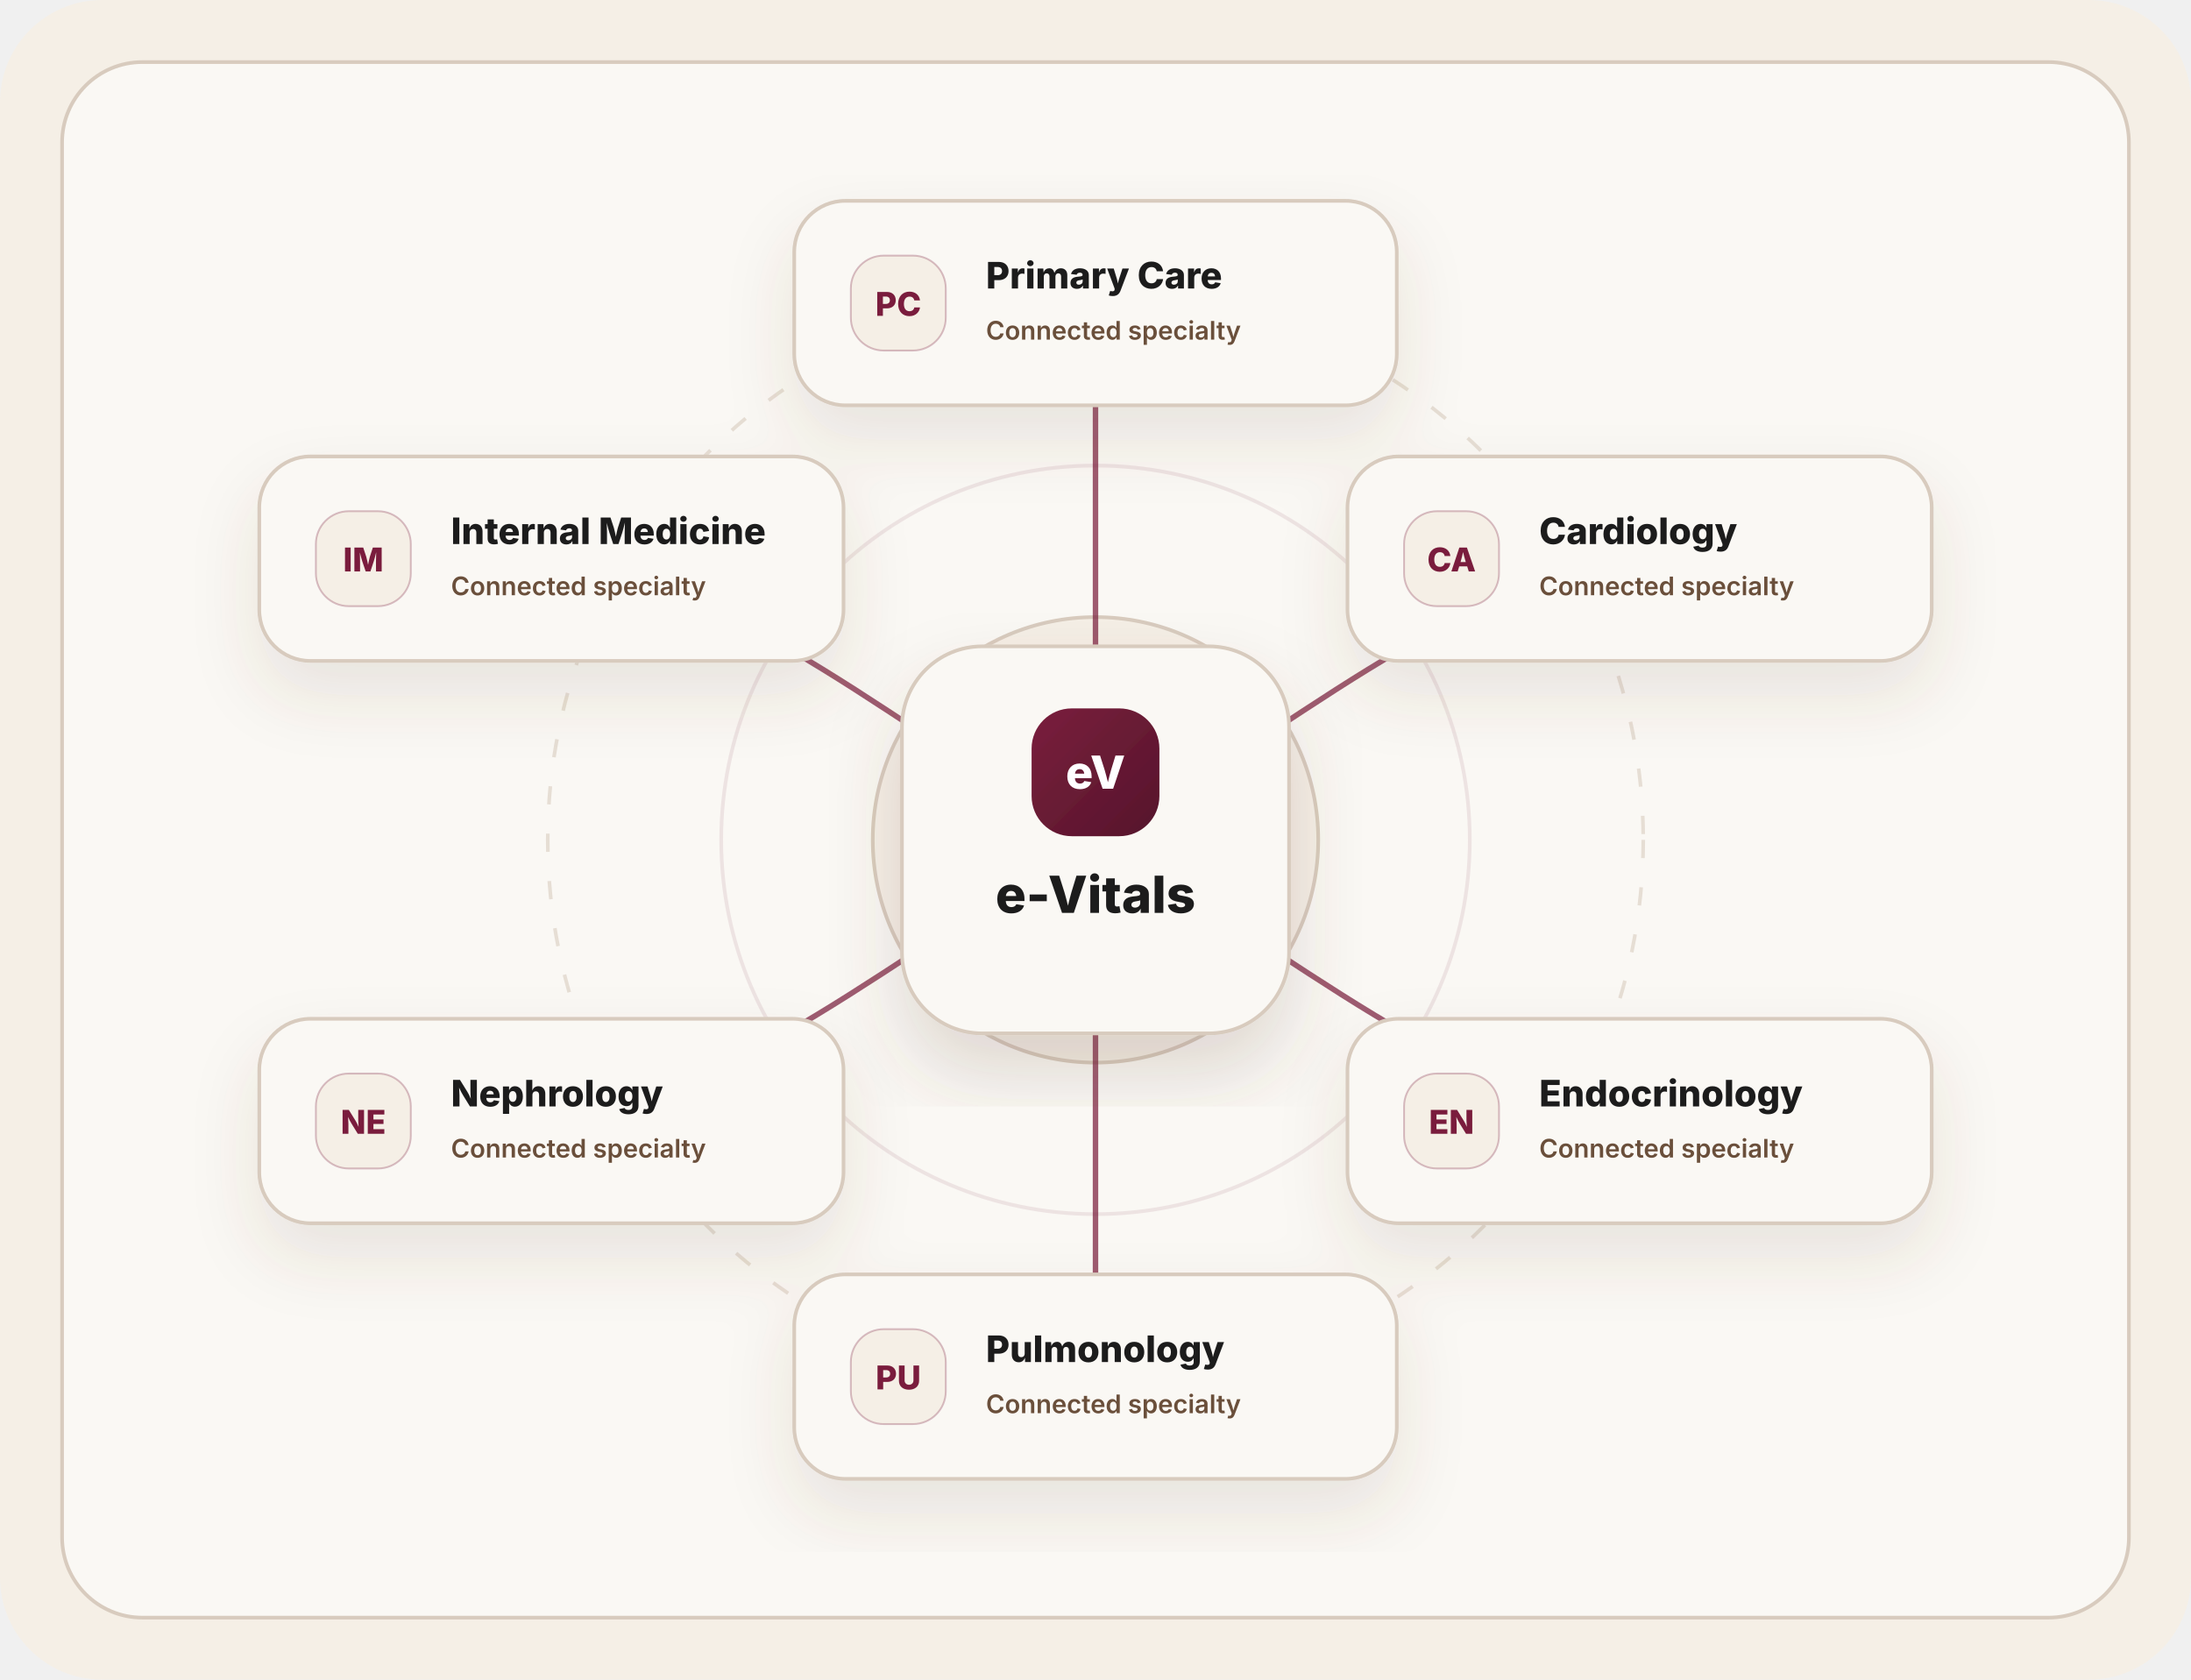
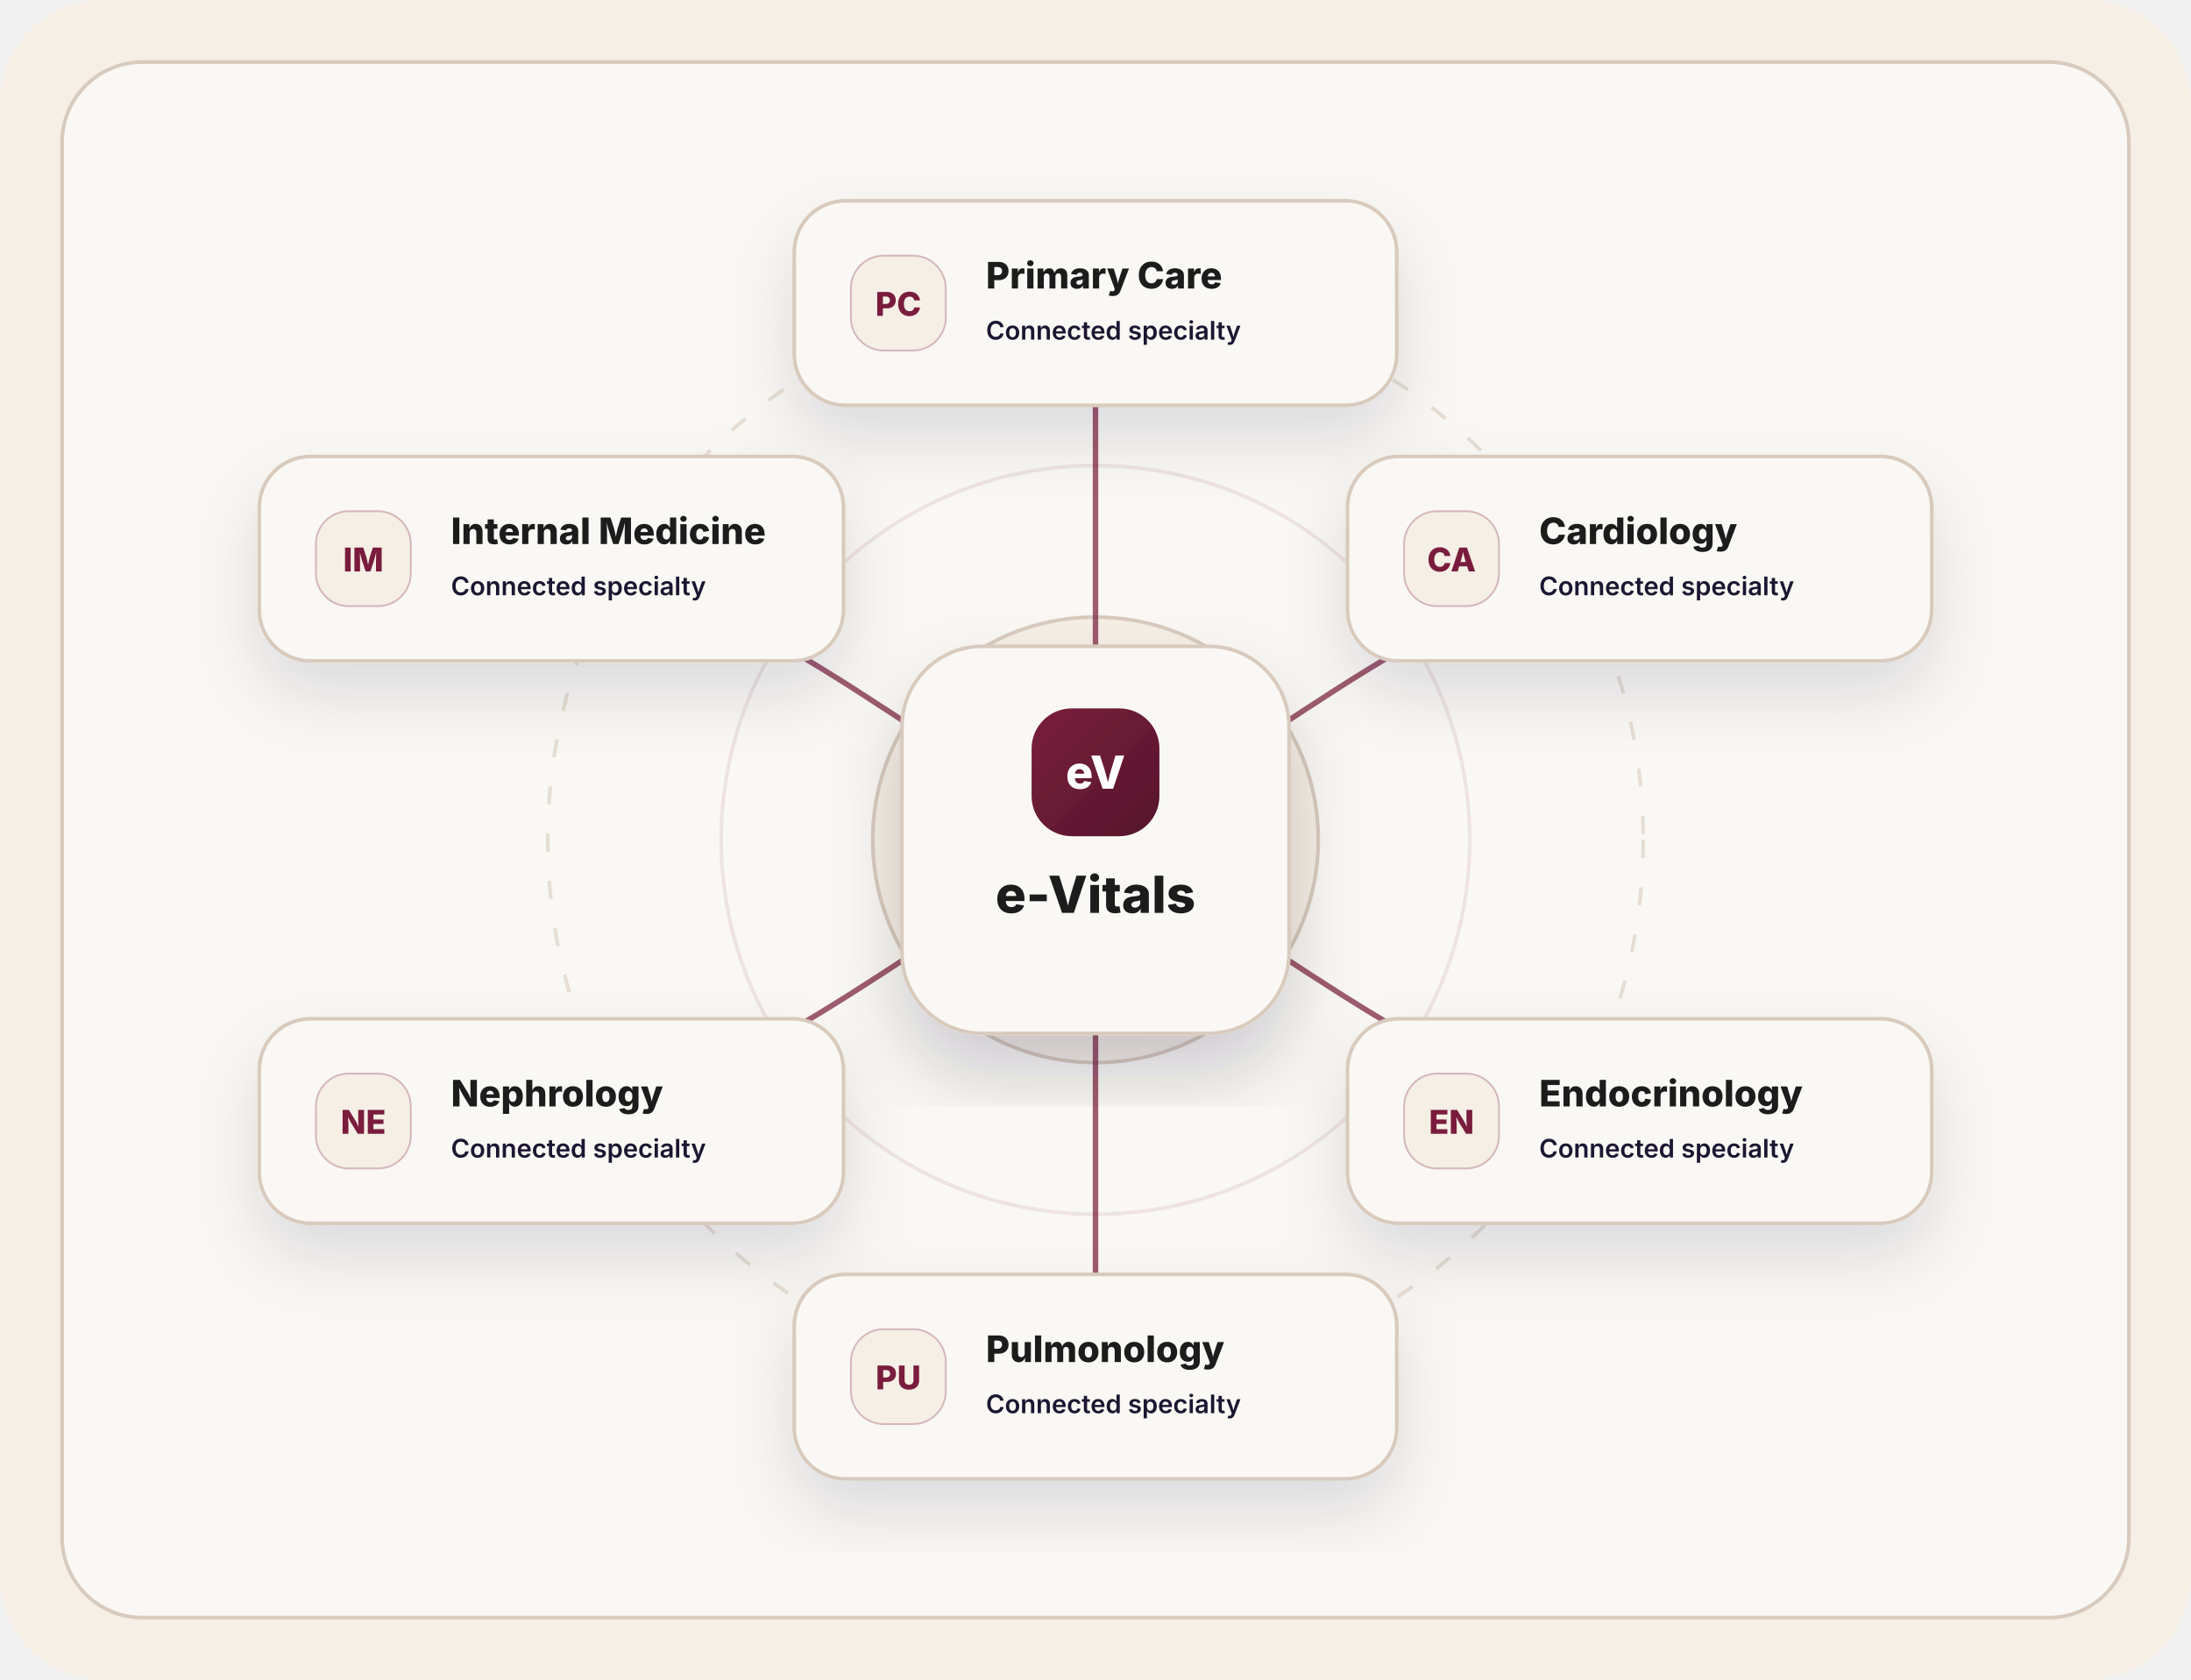
<svg xmlns="http://www.w3.org/2000/svg" width="1200" height="920" viewBox="0 0 1200 920" fill="none">
  <rect width="1200" height="920" rx="56" fill="#F5EFE6" />
  <rect x="34" y="34" width="1132" height="852" rx="44" fill="#FAF8F4" stroke="#D8CBBE" stroke-width="2" />
  <circle cx="600" cy="460" r="300" stroke="#D8CBBE" stroke-width="2" stroke-dasharray="10 16" opacity=".58" />
  <circle cx="600" cy="460" r="205" stroke="#7A1F3D" stroke-width="2" opacity=".10" />
  <circle cx="600" cy="460" r="122" fill="#F5EFE6" stroke="#D8CBBE" stroke-width="2" />
  <g opacity=".72" stroke="#7A1F3D" stroke-width="3" stroke-linecap="round">
    <path d="M600 460 C600 350 600 274 600 190" />
    <path d="M600 460 C708 402 790 320 902 306" />
    <path d="M600 460 C714 524 792 600 902 614" />
    <path d="M600 460 C600 570 600 646 600 730" />
    <path d="M600 460 C486 524 408 600 298 614" />
    <path d="M600 460 C492 402 410 320 298 306" />
  </g>
  <g filter="url(#shadow)">
    <rect x="494" y="354" width="212" height="212" rx="44" fill="#FAF8F4" stroke="#D8CBBE" stroke-width="2" />
    <rect x="565" y="388" width="70" height="70" rx="22" fill="url(#burgundy)" />
    <text x="600" y="432" text-anchor="middle" fill="white" font-family="Inter, Arial, sans-serif" font-size="25" font-weight="800">eV</text>
    <text x="600" y="500" text-anchor="middle" fill="#1F1F1F" font-family="Inter, Arial, sans-serif" font-size="28" font-weight="800">e-Vitals</text>
  </g>
  <g filter="url(#cardShadow)" font-family="Inter, Arial, sans-serif">
    <g>
      <rect x="435" y="110" width="330" height="112" rx="28" fill="#FAF8F4" stroke="#D8CBBE" stroke-width="2" />
      <rect x="466" y="140" width="52" height="52" rx="18" fill="#F5EFE6" stroke="#7A1F3D" stroke-opacity=".28" />
      <text x="492" y="173" text-anchor="middle" fill="#7A1F3D" font-size="18" font-weight="800">PC</text>
      <text x="540" y="158" fill="#1F1F1F" font-size="20" font-weight="800">Primary Care</text>
-       <text x="540" y="186" fill="#6B4F3A" font-size="14" font-weight="600">Connected specialty</text>
+       <text x="540" y="186" fill="#1B1630" font-size="14" font-weight="600">Connected specialty</text>
    </g>
    <g>
      <rect x="738" y="250" width="320" height="112" rx="28" fill="#FAF8F4" stroke="#D8CBBE" stroke-width="2" />
      <rect x="769" y="280" width="52" height="52" rx="18" fill="#F5EFE6" stroke="#7A1F3D" stroke-opacity=".28" />
      <text x="795" y="313" text-anchor="middle" fill="#7A1F3D" font-size="18" font-weight="800">CA</text>
      <text x="843" y="298" fill="#1F1F1F" font-size="20" font-weight="800">Cardiology</text>
-       <text x="843" y="326" fill="#6B4F3A" font-size="14" font-weight="600">Connected specialty</text>
+       <text x="843" y="326" fill="#1B1630" font-size="14" font-weight="600">Connected specialty</text>
    </g>
    <g>
      <rect x="738" y="558" width="320" height="112" rx="28" fill="#FAF8F4" stroke="#D8CBBE" stroke-width="2" />
      <rect x="769" y="588" width="52" height="52" rx="18" fill="#F5EFE6" stroke="#7A1F3D" stroke-opacity=".28" />
      <text x="795" y="621" text-anchor="middle" fill="#7A1F3D" font-size="18" font-weight="800">EN</text>
      <text x="843" y="606" fill="#1F1F1F" font-size="20" font-weight="800">Endocrinology</text>
-       <text x="843" y="634" fill="#6B4F3A" font-size="14" font-weight="600">Connected specialty</text>
+       <text x="843" y="634" fill="#1B1630" font-size="14" font-weight="600">Connected specialty</text>
    </g>
    <g>
      <rect x="435" y="698" width="330" height="112" rx="28" fill="#FAF8F4" stroke="#D8CBBE" stroke-width="2" />
      <rect x="466" y="728" width="52" height="52" rx="18" fill="#F5EFE6" stroke="#7A1F3D" stroke-opacity=".28" />
      <text x="492" y="761" text-anchor="middle" fill="#7A1F3D" font-size="18" font-weight="800">PU</text>
      <text x="540" y="746" fill="#1F1F1F" font-size="20" font-weight="800">Pulmonology</text>
-       <text x="540" y="774" fill="#6B4F3A" font-size="14" font-weight="600">Connected specialty</text>
+       <text x="540" y="774" fill="#1B1630" font-size="14" font-weight="600">Connected specialty</text>
    </g>
    <g>
      <rect x="142" y="558" width="320" height="112" rx="28" fill="#FAF8F4" stroke="#D8CBBE" stroke-width="2" />
      <rect x="173" y="588" width="52" height="52" rx="18" fill="#F5EFE6" stroke="#7A1F3D" stroke-opacity=".28" />
      <text x="199" y="621" text-anchor="middle" fill="#7A1F3D" font-size="18" font-weight="800">NE</text>
      <text x="247" y="606" fill="#1F1F1F" font-size="20" font-weight="800">Nephrology</text>
-       <text x="247" y="634" fill="#6B4F3A" font-size="14" font-weight="600">Connected specialty</text>
+       <text x="247" y="634" fill="#1B1630" font-size="14" font-weight="600">Connected specialty</text>
    </g>
    <g>
      <rect x="142" y="250" width="320" height="112" rx="28" fill="#FAF8F4" stroke="#D8CBBE" stroke-width="2" />
      <rect x="173" y="280" width="52" height="52" rx="18" fill="#F5EFE6" stroke="#7A1F3D" stroke-opacity=".28" />
      <text x="199" y="313" text-anchor="middle" fill="#7A1F3D" font-size="18" font-weight="800">IM</text>
      <text x="247" y="298" fill="#1F1F1F" font-size="20" font-weight="800">Internal Medicine</text>
-       <text x="247" y="326" fill="#6B4F3A" font-size="14" font-weight="600">Connected specialty</text>
+       <text x="247" y="326" fill="#1B1630" font-size="14" font-weight="600">Connected specialty</text>
    </g>
  </g>
  <defs>
    <linearGradient id="burgundy" x1="565" y1="388" x2="635" y2="458" gradientUnits="userSpaceOnUse">
      <stop stop-color="#7A1F3D" />
      <stop offset="1" stop-color="#55152B" />
    </linearGradient>
    <filter id="shadow" x="454" y="314" width="292" height="292" filterUnits="userSpaceOnUse" color-interpolation-filters="sRGB">
-       <feDropShadow dx="0" dy="22" stdDeviation="20" flood-color="#6B4F3A" flood-opacity=".18" />
+       <feDropShadow dx="0" dy="22" stdDeviation="20" flood-color="#1B1630" flood-opacity=".18" />
    </filter>
    <filter id="cardShadow" x="104" y="78" width="992" height="772" filterUnits="userSpaceOnUse" color-interpolation-filters="sRGB">
-       <feDropShadow dx="0" dy="18" stdDeviation="18" flood-color="#6B4F3A" flood-opacity=".12" />
+       <feDropShadow dx="0" dy="18" stdDeviation="18" flood-color="#1B1630" flood-opacity=".12" />
    </filter>
  </defs>
</svg>
